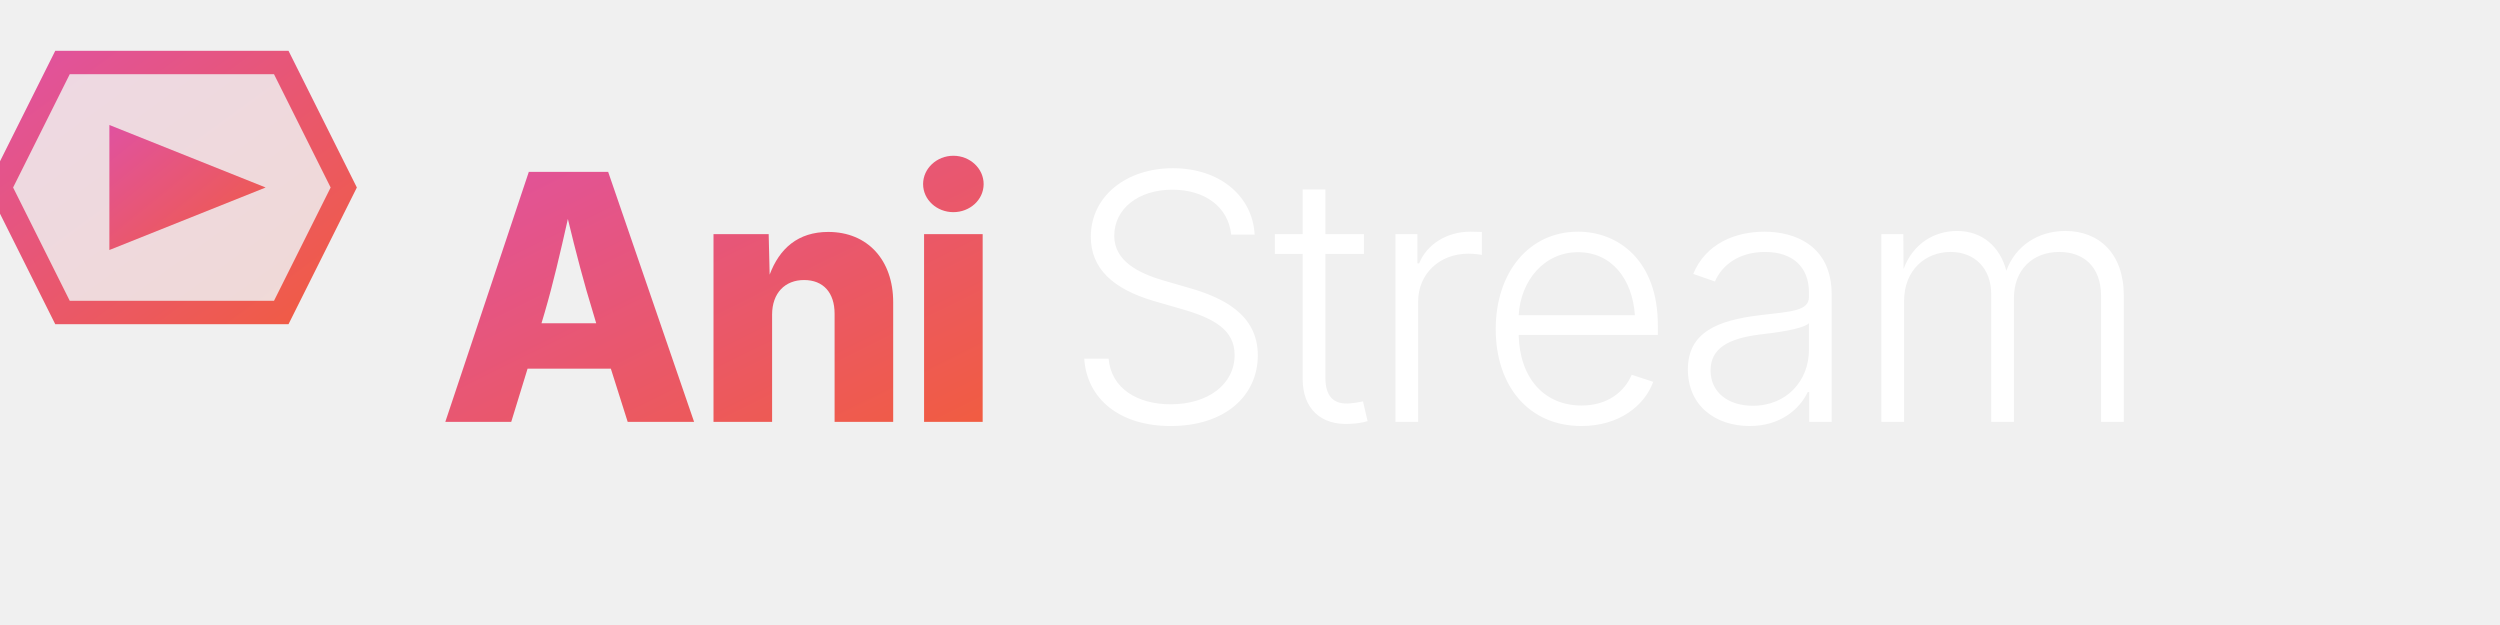
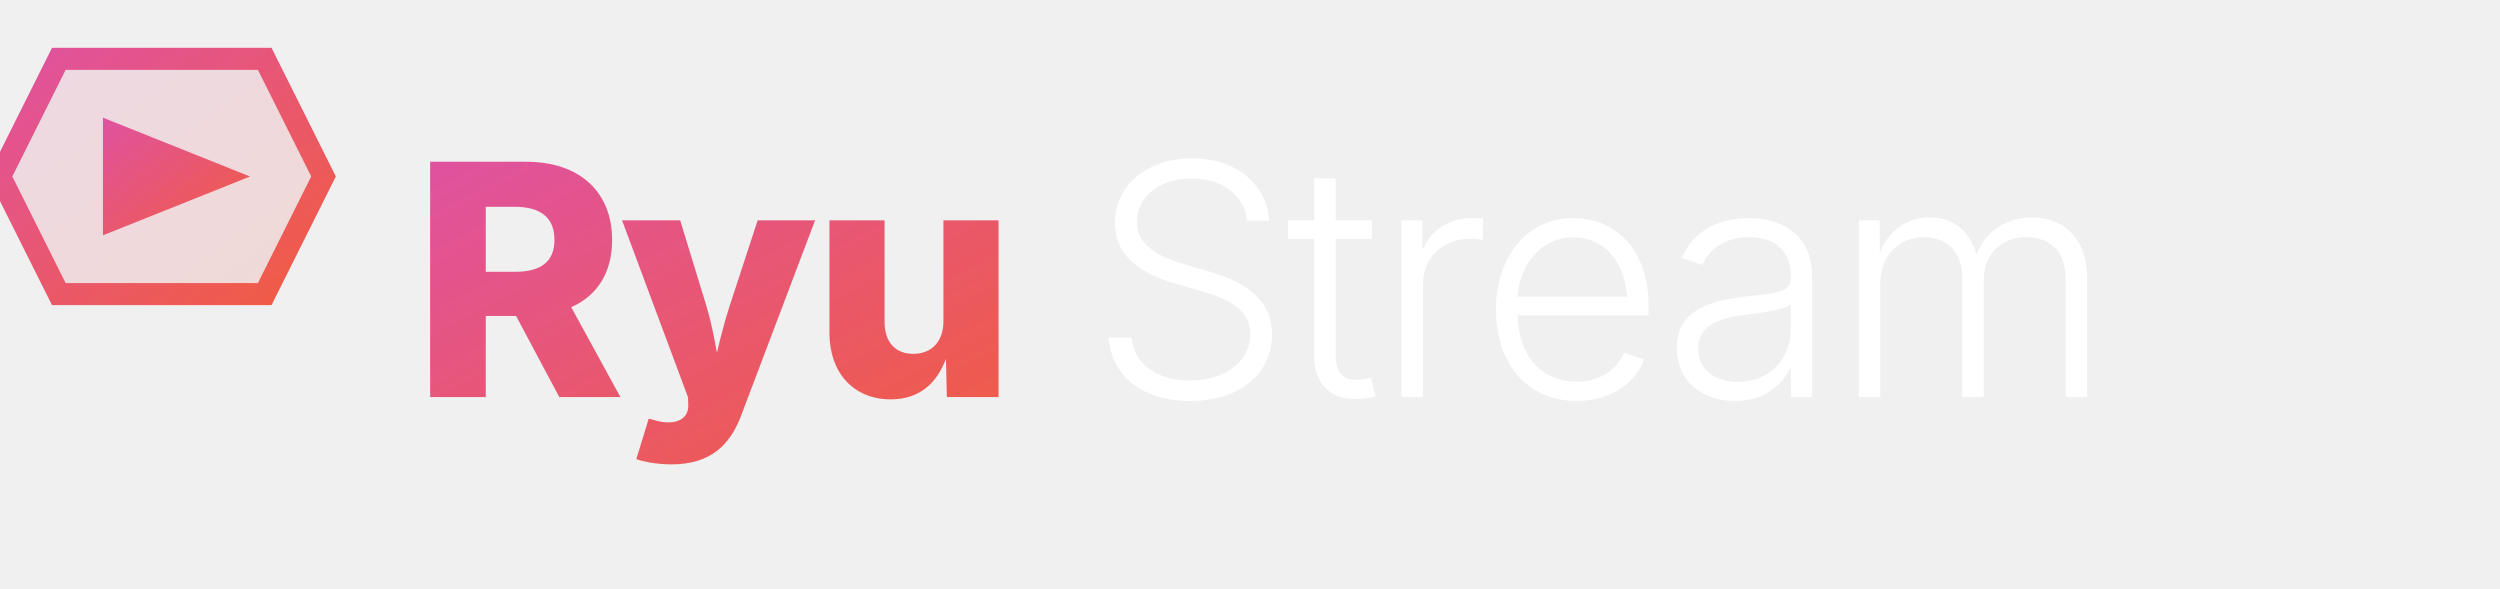
- <svg xmlns="http://www.w3.org/2000/svg" viewBox="0 0 160 40" role="img" aria-label="AniStream">
+ <svg xmlns="http://www.w3.org/2000/svg" viewBox="0 0 170 40" role="img" aria-label="RyuStream">
  <defs>
    <linearGradient id="logoGrad" x1="0%" y1="0%" x2="100%" y2="100%">
      <stop offset="0%" style="stop-color:#e052a0" />
      <stop offset="100%" style="stop-color:#f15c41" />
    </linearGradient>
    <linearGradient id="iconGrad" x1="0%" y1="0%" x2="100%" y2="100%">
      <stop offset="0%" style="stop-color:#e052a0" />
      <stop offset="100%" style="stop-color:#f15c41" />
    </linearGradient>
  </defs>
  <polygon points="4,4 18,4 22,12 18,20 4,20 0,12" fill="url(#iconGrad)" opacity="0.15" />
  <polygon points="4,4 18,4 22,12 18,20 4,20 0,12" fill="none" stroke="url(#iconGrad)" stroke-width="1.5" />
  <polygon points="7,8 17,12 7,16" fill="url(#iconGrad)" />
-   <text x="28" y="27" font-family="'Outfit','Inter',sans-serif" font-weight="800" font-size="22" fill="url(#logoGrad)" letter-spacing="-0.5">Ani</text>
-   <text x="68" y="27" font-family="'Outfit','Inter',sans-serif" font-weight="300" font-size="22" fill="white" letter-spacing="-0.5">Stream</text>
+   <text x="28" y="27" font-family="'Outfit','Inter',sans-serif" font-weight="800" font-size="22" fill="url(#logoGrad)" letter-spacing="-0.5">Ryu</text>
+   <text x="74" y="27" font-family="'Outfit','Inter',sans-serif" font-weight="300" font-size="22" fill="white" letter-spacing="-0.5">Stream</text>
</svg>
